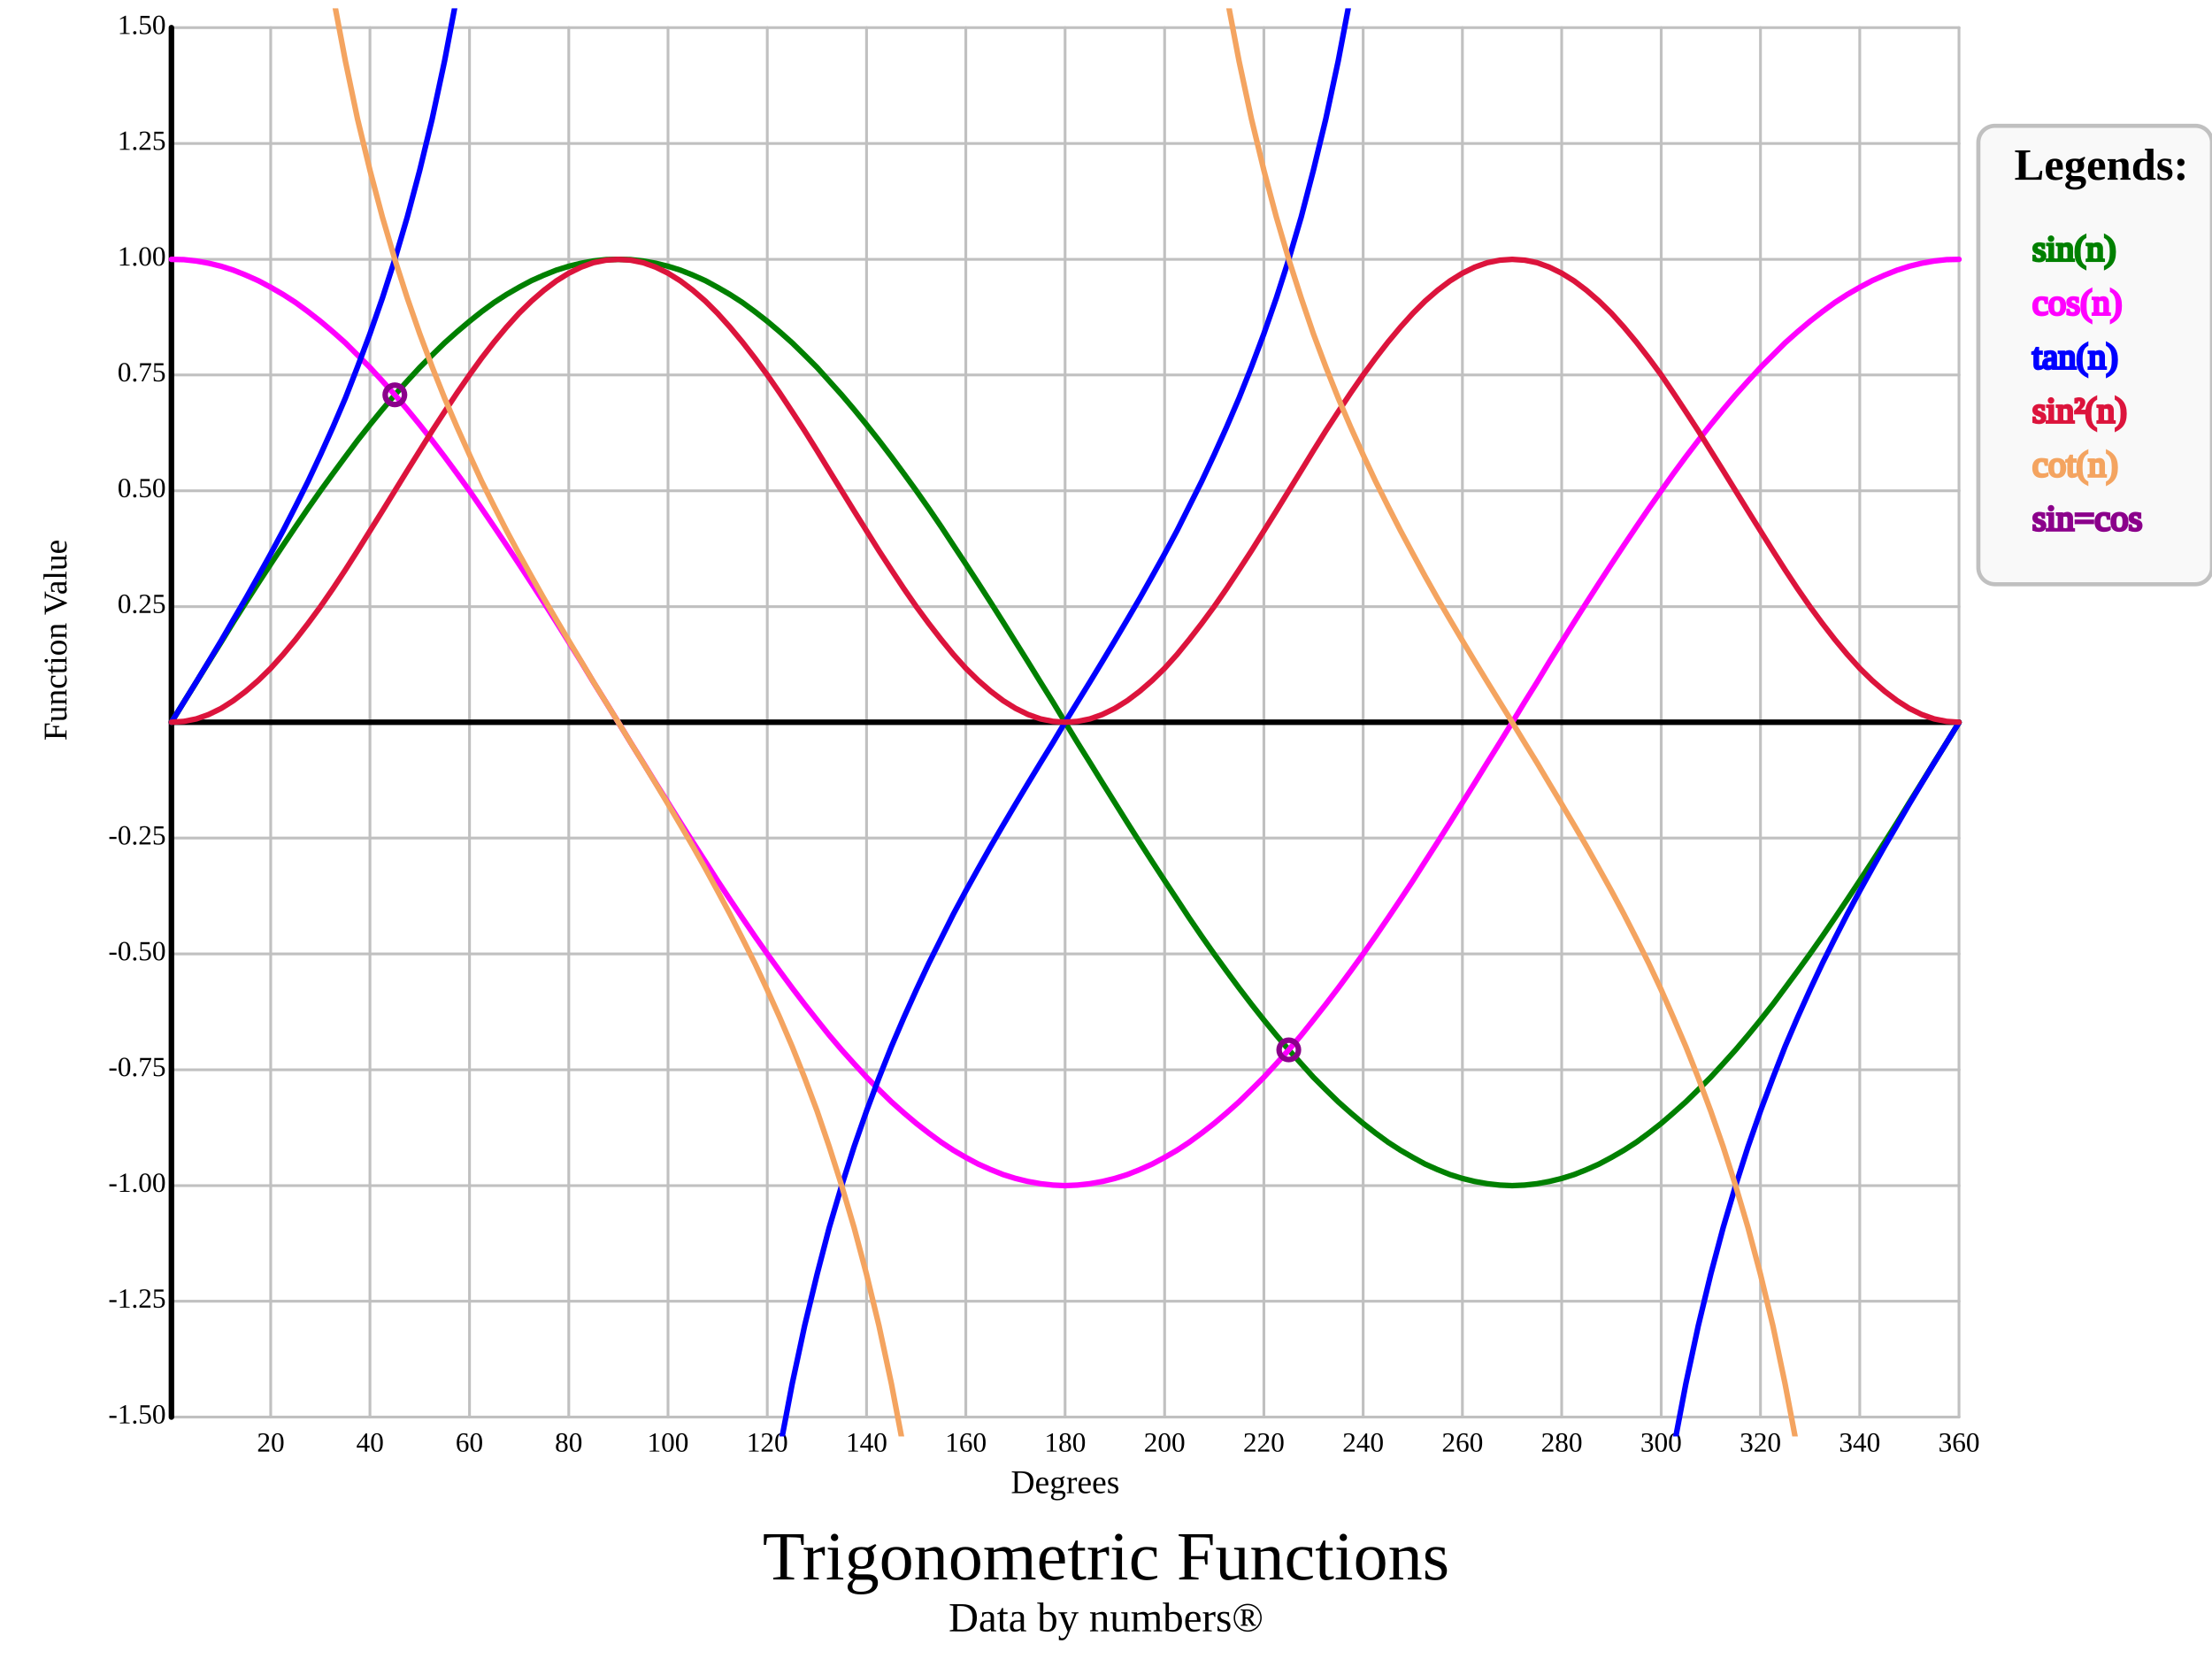
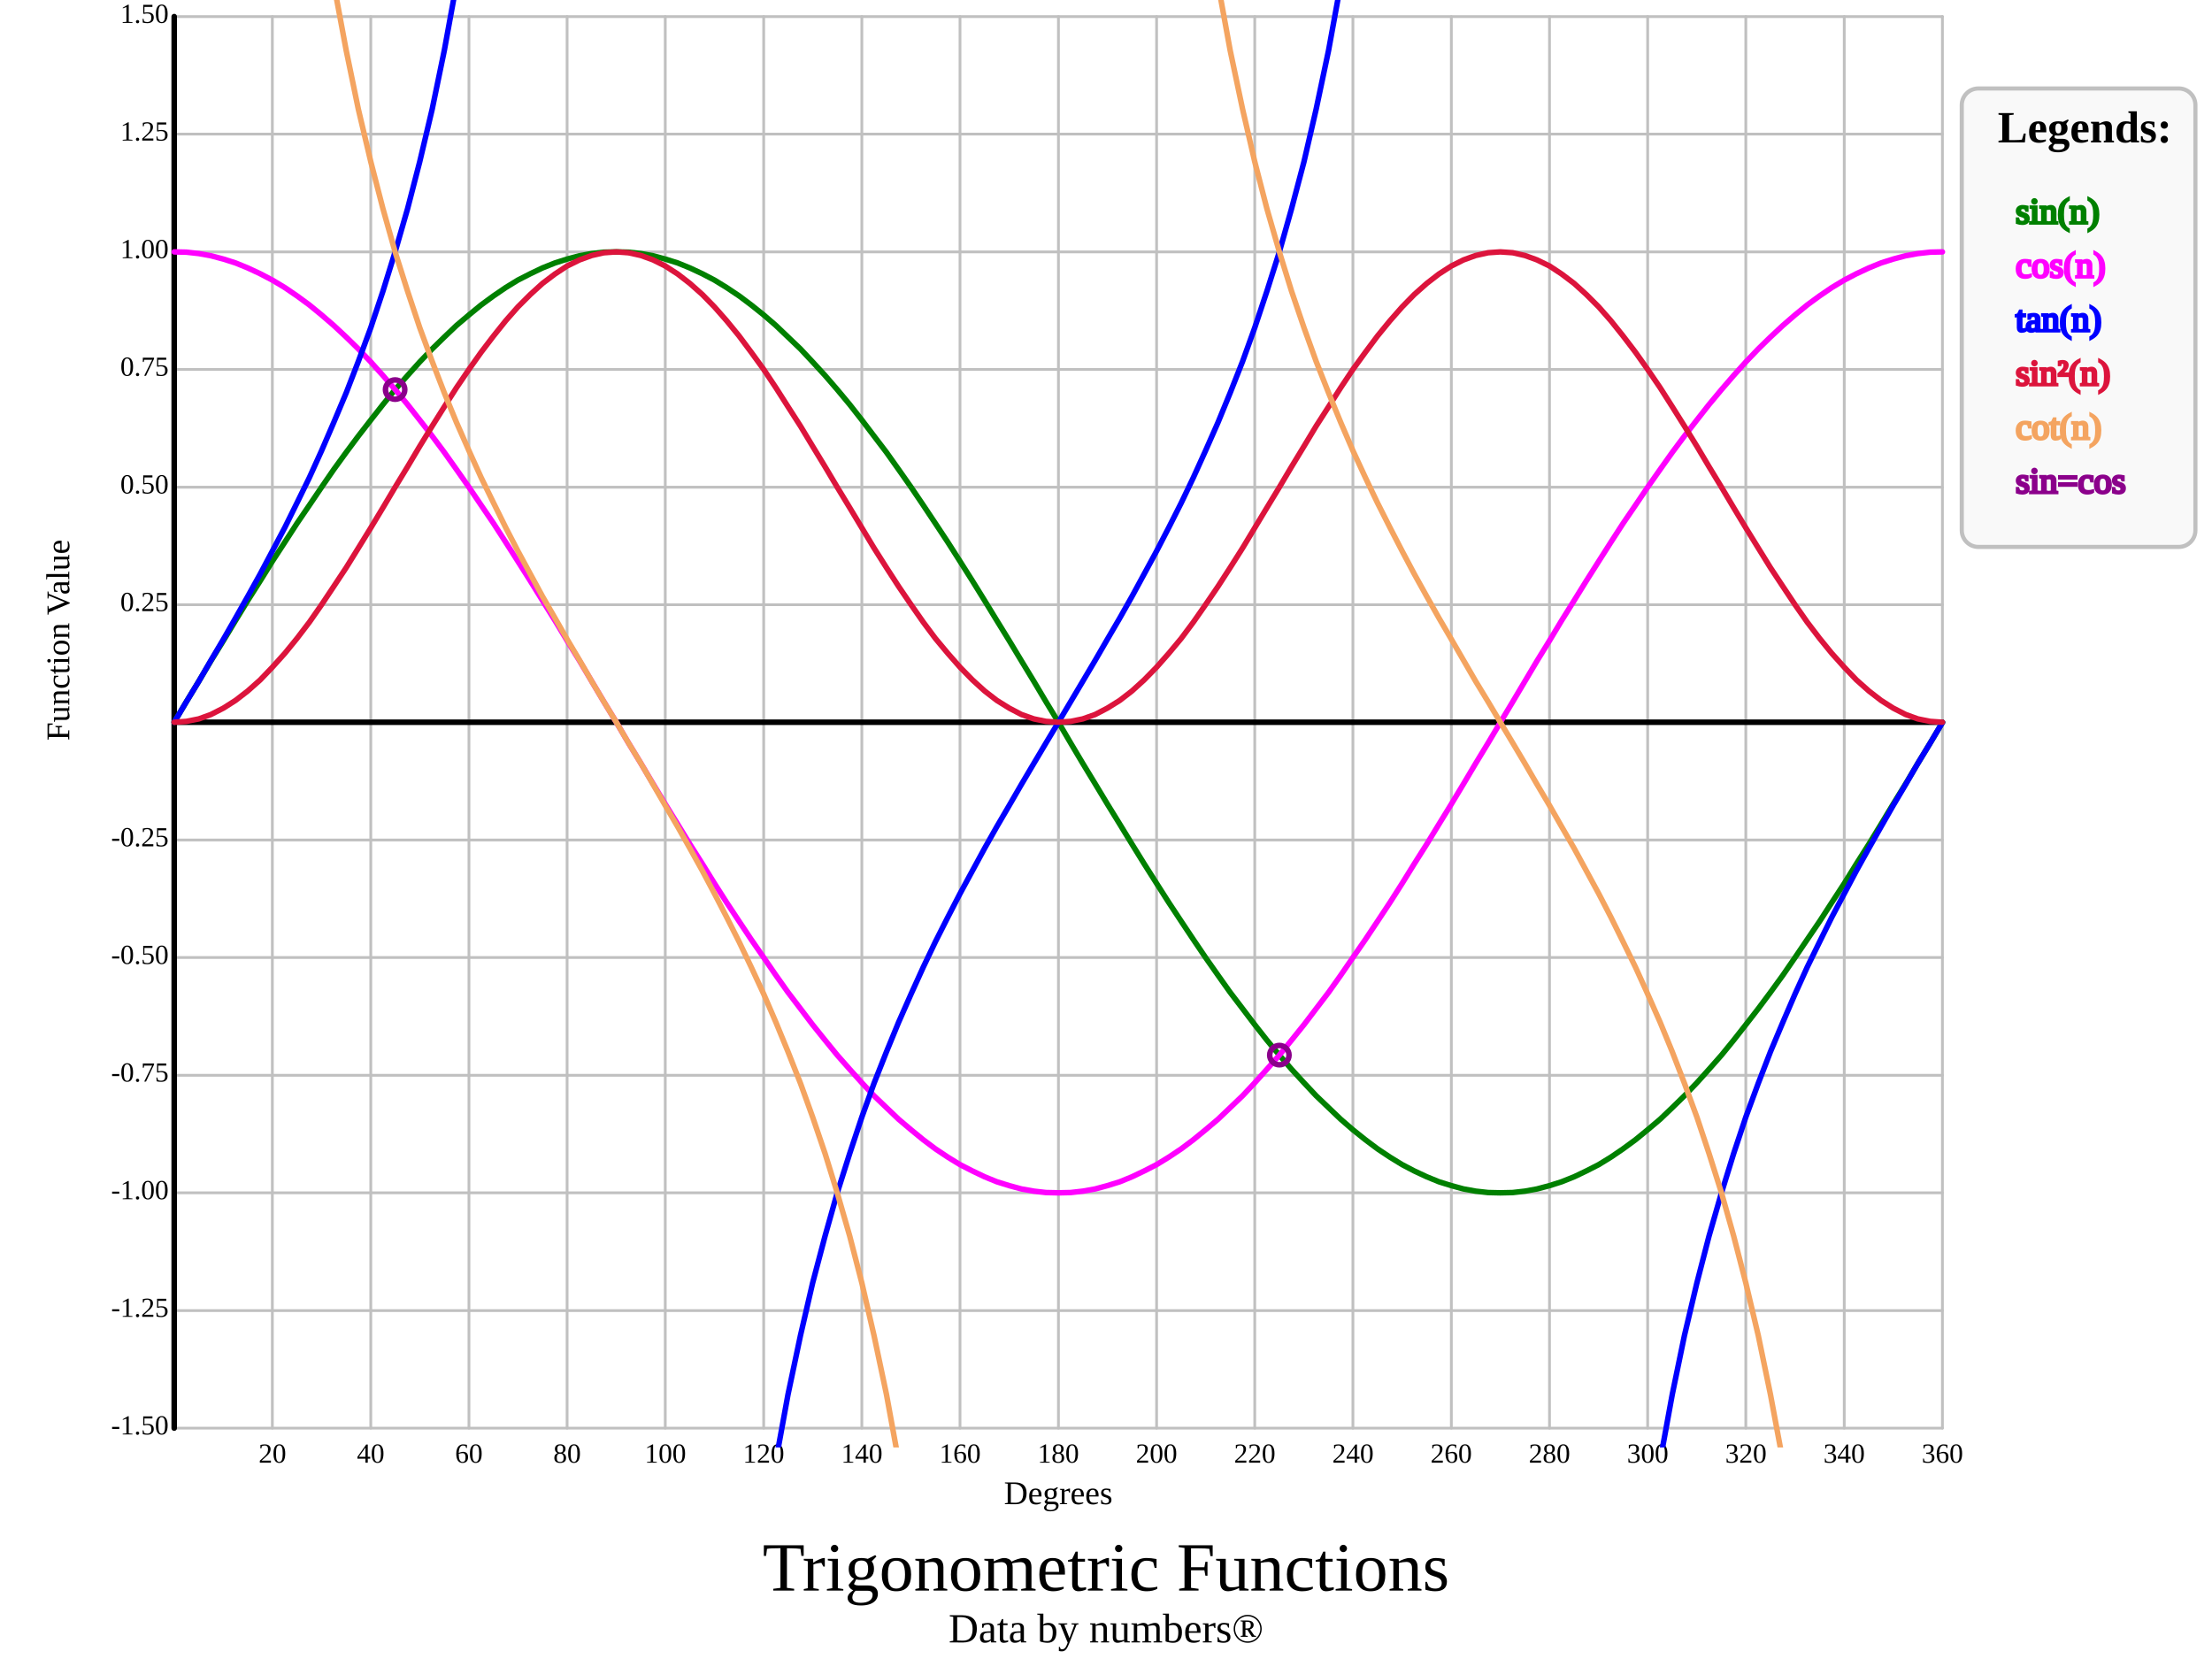
- <svg xmlns="http://www.w3.org/2000/svg" id="ID-68ac2f" width="800" height="600">
+ <svg xmlns="http://www.w3.org/2000/svg" id="svg-ex1" width="800" height="600">
  <style>
- svg#ID-68ac2f { background-color: #ffedcc }
- #ID-68ac2f g.plotarea { opacity: 1.0 }
- #ID-68ac2f g.plotarea path:hover { stroke-width: 5.0 }
- #ID-68ac2f path { stroke-width: 2.0; fill: none; stroke-linecap: round }
- #ID-68ac2f path.axes { stroke: black }
- #ID-68ac2f path.xtick, #ID-68ac2f path.ytick { stroke: silver; stroke-width: 1 }
- #ID-68ac2f text.legends { font-size: 13.0px }
- #ID-68ac2f text.legends.headline { font-size: 16.2px; font-weight: bold }
- #ID-68ac2f text.subtitle { font-size: 15.0px; text-anchor: middle }
- #ID-68ac2f text.title { font-size: 25.0px; text-anchor: middle }
- #ID-68ac2f text.xlabel { font-size: 10.0px; text-anchor: middle }
- #ID-68ac2f text.xtitle { font-size: 12.0px; text-anchor: middle }
- #ID-68ac2f text.ylabel { font-size: 10.0px; text-anchor: end; dominant-baseline: middle }
- #ID-68ac2f text.ytitle { font-size: 12.0px; text-anchor: middle; writing-mode: tb }
- #ID-68ac2f path.plot01 { stroke: #ff0000 }
- #ID-68ac2f text.plot01 { fill: #ff0000; stroke: #ff0000 }
- #ID-68ac2f path.plot02 { stroke: #008000 }
- #ID-68ac2f text.plot02 { fill: #008000; stroke: #008000 }
- #ID-68ac2f path.plot03 { stroke: #ff00ff }
- #ID-68ac2f text.plot03 { fill: #ff00ff; stroke: #ff00ff }
- #ID-68ac2f path.plot04 { stroke: #0000ff }
- #ID-68ac2f text.plot04 { fill: #0000ff; stroke: #0000ff }
- #ID-68ac2f path.plot05 { stroke: #dc143c }
- #ID-68ac2f text.plot05 { fill: #dc143c; stroke: #dc143c }
- #ID-68ac2f path.plot06 { stroke: #f4a460 }
- #ID-68ac2f text.plot06 { fill: #f4a460; stroke: #f4a460 }
- #ID-68ac2f path.plot07 { stroke: #8b008b }
- #ID-68ac2f text.plot07 { fill: #8b008b; stroke: #8b008b }
- #ID-68ac2f rect.legends { fill: silver; stroke: silver; fill-opacity: 0.1; stroke-width: 1.5 }
+ svg#svg-ex1 { background-color: #ffedcc }
+ #svg-ex1 g.plotarea { opacity: 1.0 }
+ #svg-ex1 g.plotarea path:hover { stroke-width: 5.0 }
+ #svg-ex1 path { stroke-width: 2.0; fill: none; stroke-linecap: round }
+ #svg-ex1 path.axes { stroke: black }
+ #svg-ex1 path.xtick, #svg-ex1 path.ytick { stroke: silver; stroke-width: 1 }
+ #svg-ex1 text.legends { font-size: 13.0px }
+ #svg-ex1 text.legends.headline { font-size: 16.2px; font-weight: bold }
+ #svg-ex1 text.subtitle { font-size: 15.0px; text-anchor: middle }
+ #svg-ex1 text.title { font-size: 25.0px; text-anchor: middle }
+ #svg-ex1 text.xlabel { font-size: 10.0px; text-anchor: middle }
+ #svg-ex1 text.xtitle { font-size: 12.0px; text-anchor: middle }
+ #svg-ex1 text.ylabel { font-size: 10.0px; text-anchor: end; dominant-baseline: middle }
+ #svg-ex1 text.ytitle { font-size: 12.0px; text-anchor: middle; writing-mode: tb }
+ #svg-ex1 path.plot01 { stroke: #ff0000 }
+ #svg-ex1 text.plot01 { fill: #ff0000; stroke: #ff0000 }
+ #svg-ex1 path.plot02 { stroke: #008000 }
+ #svg-ex1 text.plot02 { fill: #008000; stroke: #008000 }
+ #svg-ex1 path.plot03 { stroke: #ff00ff }
+ #svg-ex1 text.plot03 { fill: #ff00ff; stroke: #ff00ff }
+ #svg-ex1 path.plot04 { stroke: #0000ff }
+ #svg-ex1 text.plot04 { fill: #0000ff; stroke: #0000ff }
+ #svg-ex1 path.plot05 { stroke: #dc143c }
+ #svg-ex1 text.plot05 { fill: #dc143c; stroke: #dc143c }
+ #svg-ex1 path.plot06 { stroke: #f4a460 }
+ #svg-ex1 text.plot06 { fill: #f4a460; stroke: #f4a460 }
+ #svg-ex1 path.plot07 { stroke: #8b008b }
+ #svg-ex1 text.plot07 { fill: #8b008b; stroke: #8b008b }
+ #svg-ex1 rect.legends { fill: silver; stroke: silver; fill-opacity: 0.1; stroke-width: 1.5 }
</style>
  <defs>
    <clipPath id="plotable">
-       <rect x="55.0" y="3.0" width="660.5" height="516.5" rx="0.0" />
+       <rect x="56.0" y="-1.0" width="653.5" height="524.5" rx="0.0" />
    </clipPath>
  </defs>
-   <path class="xtick" d=" M 97.9,512.5 V 10.0 M 133.8,512.5 V 10.0 M 169.8,512.5 V 10.0 M 205.7,512.5 V 10.0 M 241.6,512.5 V 10.0 M 277.5,512.5 V 10.0 M 313.4,512.5 V 10.0 M 349.3,512.5 V 10.0 M 385.2,512.5 V 10.0 M 421.2,512.5 V 10.0 M 457.1,512.5 V 10.0 M 493.0,512.5 V 10.0 M 528.9,512.5 V 10.0 M 564.8,512.5 V 10.0 M 600.8,512.5 V 10.0 M 636.7,512.5 V 10.0 M 672.6,512.5 V 10.0 M 708.5,512.5 V 10.0 " />
-   <text x="97.92" y="525.00" class="xlabel">20</text>
-   <text x="133.83" y="525.00" class="xlabel">40</text>
-   <text x="169.75" y="525.00" class="xlabel">60</text>
-   <text x="205.67" y="525.00" class="xlabel">80</text>
-   <text x="241.58" y="525.00" class="xlabel">100</text>
-   <text x="277.50" y="525.00" class="xlabel">120</text>
-   <text x="313.42" y="525.00" class="xlabel">140</text>
-   <text x="349.33" y="525.00" class="xlabel">160</text>
-   <text x="385.25" y="525.00" class="xlabel">180</text>
-   <text x="421.17" y="525.00" class="xlabel">200</text>
-   <text x="457.08" y="525.00" class="xlabel">220</text>
-   <text x="493.00" y="525.00" class="xlabel">240</text>
-   <text x="528.92" y="525.00" class="xlabel">260</text>
-   <text x="564.83" y="525.00" class="xlabel">280</text>
-   <text x="600.75" y="525.00" class="xlabel">300</text>
-   <text x="636.67" y="525.00" class="xlabel">320</text>
-   <text x="672.58" y="525.00" class="xlabel">340</text>
-   <text x="708.50" y="525.00" class="xlabel">360</text>
-   <path class="ytick" d=" M 62.0,219.4 H 708.5 M 62.0,303.1 H 708.5 M 62.0,177.5 H 708.5 M 62.0,345.0 H 708.5 M 62.0,135.6 H 708.5 M 62.0,386.9 H 708.5 M 62.0,93.8 H 708.5 M 62.0,428.8 H 708.5 M 62.0,51.9 H 708.5 M 62.0,470.6 H 708.5 M 62.0,10.0 H 708.5 M 62.0,512.5 H 708.5 " />
-   <text x="60.00" y="219.38" class="ylabel">0.25</text>
-   <text x="60.00" y="303.12" class="ylabel">-0.25</text>
-   <text x="60.00" y="177.50" class="ylabel">0.50</text>
-   <text x="60.00" y="345.00" class="ylabel">-0.50</text>
-   <text x="60.00" y="135.62" class="ylabel">0.75</text>
-   <text x="60.00" y="386.88" class="ylabel">-0.75</text>
-   <text x="60.00" y="93.75" class="ylabel">1.00</text>
-   <text x="60.00" y="428.75" class="ylabel">-1.00</text>
-   <text x="60.00" y="51.88" class="ylabel">1.25</text>
-   <text x="60.00" y="470.62" class="ylabel">-1.25</text>
-   <text x="60.00" y="10.00" class="ylabel">1.50</text>
-   <text x="60.00" y="512.50" class="ylabel">-1.50</text>
-   <path class="axes" d=" M 62.0,261.2 H 708.5 M 62.0,512.5 V 10.0 " />
+   <path class="xtick" d=" M 98.5,516.5 V 6.0 M 134.1,516.5 V 6.0 M 169.6,516.5 V 6.0 M 205.1,516.5 V 6.0 M 240.6,516.5 V 6.0 M 276.2,516.5 V 6.0 M 311.7,516.5 V 6.0 M 347.2,516.5 V 6.0 M 382.8,516.5 V 6.0 M 418.3,516.5 V 6.0 M 453.8,516.5 V 6.0 M 489.3,516.5 V 6.0 M 524.9,516.5 V 6.0 M 560.4,516.5 V 6.0 M 595.9,516.5 V 6.0 M 631.4,516.5 V 6.0 M 667.0,516.5 V 6.0 M 702.5,516.5 V 6.0 " />
+   <text x="98.53" y="529.00" class="xlabel">20</text>
+   <text x="134.06" y="529.00" class="xlabel">40</text>
+   <text x="169.58" y="529.00" class="xlabel">60</text>
+   <text x="205.11" y="529.00" class="xlabel">80</text>
+   <text x="240.64" y="529.00" class="xlabel">100</text>
+   <text x="276.17" y="529.00" class="xlabel">120</text>
+   <text x="311.69" y="529.00" class="xlabel">140</text>
+   <text x="347.22" y="529.00" class="xlabel">160</text>
+   <text x="382.75" y="529.00" class="xlabel">180</text>
+   <text x="418.28" y="529.00" class="xlabel">200</text>
+   <text x="453.81" y="529.00" class="xlabel">220</text>
+   <text x="489.33" y="529.00" class="xlabel">240</text>
+   <text x="524.86" y="529.00" class="xlabel">260</text>
+   <text x="560.39" y="529.00" class="xlabel">280</text>
+   <text x="595.92" y="529.00" class="xlabel">300</text>
+   <text x="631.44" y="529.00" class="xlabel">320</text>
+   <text x="666.97" y="529.00" class="xlabel">340</text>
+   <text x="702.50" y="529.00" class="xlabel">360</text>
+   <path class="ytick" d=" M 63.0,218.7 H 702.5 M 63.0,303.8 H 702.5 M 63.0,176.2 H 702.5 M 63.0,346.3 H 702.5 M 63.0,133.6 H 702.5 M 63.0,388.9 H 702.5 M 63.0,91.1 H 702.5 M 63.0,431.4 H 702.5 M 63.0,48.5 H 702.5 M 63.0,474.0 H 702.5 M 63.0,6.0 H 702.5 M 63.0,516.5 H 702.5 " />
+   <text x="61.00" y="218.71" class="ylabel">0.25</text>
+   <text x="61.00" y="303.79" class="ylabel">-0.25</text>
+   <text x="61.00" y="176.17" class="ylabel">0.50</text>
+   <text x="61.00" y="346.33" class="ylabel">-0.50</text>
+   <text x="61.00" y="133.62" class="ylabel">0.75</text>
+   <text x="61.00" y="388.88" class="ylabel">-0.75</text>
+   <text x="61.00" y="91.08" class="ylabel">1.00</text>
+   <text x="61.00" y="431.42" class="ylabel">-1.00</text>
+   <text x="61.00" y="48.54" class="ylabel">1.25</text>
+   <text x="61.00" y="473.96" class="ylabel">-1.25</text>
+   <text x="61.00" y="6.00" class="ylabel">1.50</text>
+   <text x="61.00" y="516.50" class="ylabel">-1.50</text>
+   <path class="axes" d=" M 63.0,261.2 H 702.5 M 63.0,516.5 V 6.0 " />
  <g clip-path="url(#plotable)" class="plotarea">
-     <path class="plot02" d=" M 62.0,261.2 L 66.5,253.9 L 71.0,246.7 L 75.5,239.4 L 80.0,232.2 L 84.4,225.0 L 88.9,217.9 L 93.4,210.9 L 97.9,204.0 L 102.4,197.2 L 106.9,190.5 L 111.4,183.9 L 115.9,177.5 L 120.4,171.3 L 124.9,165.2 L 129.3,159.3 L 133.8,153.6 L 138.3,148.1 L 142.8,142.8 L 147.3,137.8 L 151.8,132.9 L 156.3,128.4 L 160.8,124.0 L 165.3,120.0 L 169.8,116.2 L 174.2,112.7 L 178.7,109.4 L 183.2,106.5 L 187.7,103.9 L 192.2,101.5 L 196.7,99.5 L 201.2,97.7 L 205.7,96.3 L 210.2,95.2 L 214.6,94.4 L 219.1,93.9 L 223.6,93.8 L 228.1,93.9 L 232.6,94.4 L 237.1,95.2 L 241.6,96.3 L 246.1,97.7 L 250.6,99.5 L 255.1,101.5 L 259.5,103.9 L 264.0,106.5 L 268.5,109.4 L 273.0,112.7 L 277.5,116.2 L 282.0,120.0 L 286.5,124.0 L 291.0,128.4 L 295.5,132.9 L 299.9,137.8 L 304.4,142.8 L 308.9,148.1 L 313.4,153.6 L 317.9,159.3 L 322.4,165.2 L 326.9,171.3 L 331.4,177.5 L 335.9,183.9 L 340.4,190.5 L 344.8,197.2 L 349.3,204.0 L 353.8,210.9 L 358.3,217.9 L 362.8,225.0 L 367.3,232.2 L 371.8,239.4 L 376.3,246.7 L 380.8,253.9 L 385.2,261.2 L 389.7,268.6 L 394.2,275.8 L 398.7,283.1 L 403.2,290.3 L 407.7,297.5 L 412.2,304.6 L 416.7,311.6 L 421.2,318.5 L 425.7,325.3 L 430.1,332.0 L 434.6,338.6 L 439.1,345.0 L 443.6,351.2 L 448.1,357.3 L 452.6,363.2 L 457.1,368.9 L 461.6,374.4 L 466.1,379.7 L 470.6,384.7 L 475.0,389.6 L 479.5,394.1 L 484.0,398.5 L 488.5,402.5 L 493.0,406.3 L 497.5,409.8 L 502.0,413.1 L 506.5,416.0 L 511.0,418.6 L 515.4,421.0 L 519.9,423.0 L 524.4,424.8 L 528.9,426.2 L 533.4,427.3 L 537.9,428.1 L 542.4,428.6 L 546.9,428.8 L 551.4,428.6 L 555.9,428.1 L 560.3,427.3 L 564.8,426.2 L 569.3,424.8 L 573.8,423.0 L 578.3,421.0 L 582.8,418.6 L 587.3,416.0 L 591.8,413.1 L 596.3,409.8 L 600.8,406.3 L 605.2,402.5 L 609.7,398.5 L 614.2,394.1 L 618.7,389.6 L 623.2,384.7 L 627.7,379.7 L 632.2,374.4 L 636.7,368.9 L 641.2,363.2 L 645.6,357.3 L 650.1,351.2 L 654.6,345.0 L 659.1,338.6 L 663.6,332.0 L 668.1,325.3 L 672.6,318.5 L 677.1,311.6 L 681.6,304.6 L 686.1,297.5 L 690.5,290.3 L 695.0,283.1 L 699.5,275.8 L 704.0,268.6 L 708.5,261.3 " />
-     <path class="plot03" d=" M 62.0,93.8 L 66.5,93.9 L 71.0,94.4 L 75.5,95.2 L 80.0,96.3 L 84.4,97.7 L 88.9,99.5 L 93.4,101.5 L 97.9,103.9 L 102.4,106.5 L 106.9,109.4 L 111.4,112.7 L 115.9,116.2 L 120.4,120.0 L 124.9,124.0 L 129.3,128.4 L 133.8,132.9 L 138.3,137.8 L 142.8,142.8 L 147.3,148.1 L 151.8,153.6 L 156.3,159.3 L 160.8,165.2 L 165.3,171.3 L 169.8,177.5 L 174.2,183.9 L 178.7,190.5 L 183.2,197.2 L 187.7,204.0 L 192.2,210.9 L 196.7,217.9 L 201.2,225.0 L 205.7,232.2 L 210.2,239.4 L 214.6,246.7 L 219.1,253.9 L 223.6,261.2 L 228.1,268.6 L 232.6,275.8 L 237.1,283.1 L 241.6,290.3 L 246.1,297.5 L 250.6,304.6 L 255.1,311.6 L 259.5,318.5 L 264.0,325.3 L 268.5,332.0 L 273.0,338.6 L 277.5,345.0 L 282.0,351.2 L 286.5,357.3 L 291.0,363.2 L 295.5,368.9 L 299.9,374.4 L 304.4,379.7 L 308.9,384.7 L 313.4,389.6 L 317.9,394.1 L 322.4,398.5 L 326.9,402.5 L 331.4,406.3 L 335.9,409.8 L 340.4,413.1 L 344.8,416.0 L 349.3,418.6 L 353.8,421.0 L 358.3,423.0 L 362.8,424.8 L 367.3,426.2 L 371.8,427.3 L 376.3,428.1 L 380.8,428.6 L 385.2,428.8 L 389.7,428.6 L 394.2,428.1 L 398.7,427.3 L 403.2,426.2 L 407.7,424.8 L 412.2,423.0 L 416.7,421.0 L 421.2,418.6 L 425.7,416.0 L 430.1,413.1 L 434.6,409.8 L 439.1,406.3 L 443.6,402.5 L 448.1,398.5 L 452.6,394.1 L 457.1,389.6 L 461.6,384.7 L 466.1,379.7 L 470.6,374.4 L 475.0,368.9 L 479.5,363.2 L 484.0,357.3 L 488.5,351.2 L 493.0,345.0 L 497.5,338.6 L 502.0,332.0 L 506.5,325.3 L 511.0,318.5 L 515.4,311.6 L 519.9,304.6 L 524.4,297.5 L 528.9,290.3 L 533.4,283.1 L 537.9,275.8 L 542.4,268.6 L 546.9,261.3 L 551.4,253.9 L 555.9,246.7 L 560.3,239.4 L 564.8,232.2 L 569.3,225.0 L 573.8,217.9 L 578.3,210.9 L 582.8,204.0 L 587.3,197.2 L 591.8,190.5 L 596.3,183.9 L 600.8,177.5 L 605.2,171.3 L 609.7,165.2 L 614.2,159.3 L 618.7,153.6 L 623.2,148.1 L 627.7,142.8 L 632.2,137.8 L 636.7,132.9 L 641.2,128.4 L 645.6,124.0 L 650.1,120.0 L 654.6,116.2 L 659.1,112.7 L 663.6,109.4 L 668.1,106.5 L 672.6,103.9 L 677.1,101.5 L 681.6,99.5 L 686.1,97.7 L 690.5,96.3 L 695.0,95.2 L 699.5,94.4 L 704.0,93.9 L 708.5,93.8 " />
-     <path class="plot04" d=" M 62.0,261.2 L 66.5,253.9 L 71.0,246.6 L 75.5,239.2 L 80.0,231.7 L 84.4,224.1 L 88.9,216.4 L 93.4,208.4 L 97.9,200.3 L 102.4,191.9 L 106.9,183.1 L 111.4,174.1 L 115.9,164.5 L 120.4,154.5 L 124.9,144.0 L 129.3,132.7 L 133.8,120.7 L 138.3,107.8 L 142.8,93.8 L 147.3,78.5 L 151.8,61.6 L 156.3,43.0 L 160.8,22.0 L 165.3,-1.7 L 169.8,-28.9 L 174.2,-60.5 L 178.7,-98.0 L 183.2,-143.1 L 187.7,-199.0 L 192.2,-270.0 L 196.7,-300.0 M 205.7,-300.0 M 210.2,-300.0 M 214.6,-300.0 M 219.1,-300.0 M 223.6,-300.0 M 228.1,900.0 M 232.6,900.0 M 237.1,900.0 M 241.6,900.0 M 246.1,900.0 L 250.6,886.4 L 255.1,792.5 L 259.5,721.5 L 264.0,665.6 L 268.5,620.5 L 273.0,583.0 L 277.5,551.4 L 282.0,524.2 L 286.5,500.5 L 291.0,479.5 L 295.5,460.9 L 299.9,444.0 L 304.4,428.8 L 308.9,414.7 L 313.4,401.8 L 317.9,389.8 L 322.4,378.5 L 326.9,368.0 L 331.4,358.0 L 335.9,348.4 L 340.4,339.4 L 344.8,330.6 L 349.3,322.2 L 353.8,314.1 L 358.3,306.1 L 362.8,298.4 L 367.3,290.8 L 371.8,283.3 L 376.3,275.9 L 380.8,268.6 L 385.2,261.2 L 389.7,253.9 L 394.2,246.6 L 398.7,239.2 L 403.2,231.7 L 407.7,224.1 L 412.2,216.4 L 416.7,208.4 L 421.2,200.3 L 425.7,191.9 L 430.1,183.1 L 434.6,174.1 L 439.1,164.5 L 443.6,154.5 L 448.1,144.0 L 452.6,132.7 L 457.1,120.7 L 461.6,107.8 L 466.1,93.8 L 470.6,78.5 L 475.0,61.6 L 479.5,43.0 L 484.0,22.0 L 488.5,-1.7 L 493.0,-28.9 L 497.5,-60.5 L 502.0,-98.0 L 506.5,-143.1 L 511.0,-199.0 L 515.4,-270.0 L 519.9,-300.0 M 528.9,-300.0 M 533.4,-300.0 M 537.9,-300.0 M 542.4,-300.0 M 546.9,-300.0 M 551.4,900.0 M 555.9,900.0 M 560.3,900.0 M 564.8,900.0 M 569.3,900.0 L 573.8,886.4 L 578.3,792.5 L 582.8,721.5 L 587.3,665.6 L 591.8,620.5 L 596.3,583.0 L 600.8,551.4 L 605.2,524.2 L 609.7,500.5 L 614.2,479.5 L 618.7,460.9 L 623.2,444.0 L 627.7,428.8 L 632.2,414.7 L 636.7,401.8 L 641.2,389.8 L 645.6,378.5 L 650.1,368.0 L 654.6,358.0 L 659.1,348.4 L 663.6,339.4 L 668.1,330.6 L 672.6,322.2 L 677.1,314.1 L 681.6,306.1 L 686.1,298.4 L 690.5,290.8 L 695.0,283.3 L 699.5,275.9 L 704.0,268.6 L 708.5,261.3 " />
-     <path class="plot05" d=" M 62.0,261.2 L 66.5,260.9 L 71.0,260.0 L 75.5,258.4 L 80.0,256.2 L 84.4,253.4 L 88.9,250.0 L 93.4,246.1 L 97.9,241.7 L 102.4,236.7 L 106.9,231.3 L 111.4,225.5 L 115.9,219.4 L 120.4,212.9 L 124.9,206.1 L 129.3,199.2 L 133.8,192.0 L 138.3,184.8 L 142.8,177.5 L 147.3,170.2 L 151.8,163.0 L 156.3,155.8 L 160.8,148.9 L 165.3,142.1 L 169.8,135.6 L 174.2,129.5 L 178.7,123.7 L 183.2,118.3 L 187.7,113.3 L 192.2,108.9 L 196.7,105.0 L 201.2,101.6 L 205.7,98.8 L 210.2,96.6 L 214.6,95.0 L 219.1,94.1 L 223.6,93.8 L 228.1,94.1 L 232.6,95.0 L 237.1,96.6 L 241.6,98.8 L 246.1,101.6 L 250.6,105.0 L 255.1,108.9 L 259.5,113.3 L 264.0,118.3 L 268.5,123.7 L 273.0,129.5 L 277.5,135.6 L 282.0,142.1 L 286.5,148.9 L 291.0,155.8 L 295.5,163.0 L 299.9,170.2 L 304.4,177.5 L 308.9,184.8 L 313.4,192.0 L 317.9,199.2 L 322.4,206.1 L 326.9,212.9 L 331.4,219.4 L 335.9,225.5 L 340.4,231.3 L 344.8,236.7 L 349.3,241.7 L 353.8,246.1 L 358.3,250.0 L 362.8,253.4 L 367.3,256.2 L 371.8,258.4 L 376.3,260.0 L 380.8,260.9 L 385.2,261.2 L 389.7,260.9 L 394.2,260.0 L 398.7,258.4 L 403.2,256.2 L 407.7,253.4 L 412.2,250.0 L 416.7,246.1 L 421.2,241.7 L 425.7,236.7 L 430.1,231.3 L 434.6,225.5 L 439.1,219.4 L 443.6,212.9 L 448.1,206.1 L 452.6,199.2 L 457.1,192.0 L 461.6,184.8 L 466.1,177.5 L 470.6,170.2 L 475.0,163.0 L 479.5,155.8 L 484.0,148.9 L 488.5,142.1 L 493.0,135.6 L 497.5,129.5 L 502.0,123.7 L 506.5,118.3 L 511.0,113.3 L 515.4,108.9 L 519.9,105.0 L 524.4,101.6 L 528.9,98.8 L 533.4,96.6 L 537.9,95.0 L 542.4,94.1 L 546.9,93.8 L 551.4,94.1 L 555.9,95.0 L 560.3,96.6 L 564.8,98.8 L 569.3,101.6 L 573.8,105.0 L 578.3,108.9 L 582.8,113.3 L 587.3,118.3 L 591.8,123.7 L 596.3,129.5 L 600.8,135.6 L 605.2,142.1 L 609.7,148.9 L 614.2,155.8 L 618.7,163.0 L 623.2,170.2 L 627.7,177.5 L 632.2,184.8 L 636.7,192.0 L 641.2,199.2 L 645.6,206.1 L 650.1,212.9 L 654.6,219.4 L 659.1,225.5 L 663.6,231.3 L 668.1,236.7 L 672.6,241.7 L 677.1,246.1 L 681.6,250.0 L 686.1,253.4 L 690.5,256.2 L 695.0,258.4 L 699.5,260.0 L 704.0,260.9 L 708.5,261.2 " />
-     <path class="plot06" d=" M 66.5,-300.0 L 71.0,-300.0 M 80.0,-300.0 M 84.4,-300.0 M 88.9,-300.0 L 93.4,-270.0 L 97.9,-199.0 L 102.4,-143.1 L 106.9,-98.0 L 111.4,-60.5 L 115.9,-28.9 L 120.4,-1.7 L 124.9,22.0 L 129.3,43.0 L 133.8,61.6 L 138.3,78.5 L 142.8,93.8 L 147.3,107.8 L 151.8,120.7 L 156.3,132.7 L 160.8,144.0 L 165.3,154.5 L 169.8,164.5 L 174.2,174.1 L 178.7,183.1 L 183.2,191.9 L 187.7,200.3 L 192.2,208.4 L 196.7,216.4 L 201.2,224.1 L 205.7,231.7 L 210.2,239.2 L 214.6,246.6 L 219.1,253.9 L 223.6,261.2 L 228.1,268.6 L 232.6,275.9 L 237.1,283.3 L 241.6,290.8 L 246.1,298.4 L 250.6,306.1 L 255.1,314.1 L 259.5,322.2 L 264.0,330.6 L 268.5,339.4 L 273.0,348.4 L 277.5,358.0 L 282.0,368.0 L 286.5,378.5 L 291.0,389.8 L 295.5,401.8 L 299.9,414.7 L 304.4,428.8 L 308.9,444.0 L 313.4,460.9 L 317.9,479.5 L 322.4,500.5 L 326.9,524.2 L 331.4,551.4 L 335.9,583.0 L 340.4,620.5 L 344.8,665.6 L 349.3,721.5 L 353.8,792.5 L 358.3,886.4 L 362.8,900.0 M 371.8,900.0 M 376.3,900.0 M 380.8,900.0 M 385.2,900.0 M 389.7,-300.0 M 394.2,-300.0 M 398.7,-300.0 M 403.2,-300.0 M 407.7,-300.0 M 412.2,-300.0 L 416.7,-270.0 L 421.2,-199.0 L 425.7,-143.1 L 430.1,-98.0 L 434.6,-60.5 L 439.1,-28.9 L 443.6,-1.7 L 448.1,22.0 L 452.6,43.0 L 457.1,61.6 L 461.6,78.5 L 466.1,93.8 L 470.6,107.8 L 475.0,120.7 L 479.5,132.7 L 484.0,144.0 L 488.5,154.5 L 493.0,164.5 L 497.5,174.1 L 502.0,183.1 L 506.5,191.9 L 511.0,200.3 L 515.4,208.4 L 519.9,216.4 L 524.4,224.1 L 528.9,231.7 L 533.4,239.2 L 537.9,246.6 L 542.4,253.9 L 546.9,261.2 L 551.4,268.6 L 555.9,275.9 L 560.3,283.3 L 564.8,290.8 L 569.3,298.4 L 573.8,306.1 L 578.3,314.1 L 582.8,322.2 L 587.3,330.6 L 591.8,339.4 L 596.3,348.4 L 600.8,358.0 L 605.2,368.0 L 609.7,378.5 L 614.2,389.8 L 618.7,401.8 L 623.2,414.7 L 627.7,428.8 L 632.2,444.0 L 636.7,460.9 L 641.2,479.5 L 645.6,500.5 L 650.1,524.2 L 654.6,551.4 L 659.1,583.0 L 663.6,620.5 L 668.1,665.6 L 672.6,721.5 L 677.1,792.5 L 681.6,886.4 L 686.1,900.0 M 695.0,900.0 M 699.5,900.0 M 704.0,900.0 M 708.5,900.0 " />
-     <path class="plot07" d=" M 142.8,142.8 m 0.0,-3.5 a 3.5,3.5,0.0,1,1,0.0,7.0 a 3.5,3.5,0.0,1,1,0.0,-7.0 m 0.0,3.5 M 466.1,379.7 m 0.0,-3.5 a 3.5,3.5,0.0,1,1,0.0,7.0 a 3.5,3.5,0.0,1,1,0.0,-7.0 m 0.0,3.5 " />
+     <path class="plot02" d=" M 63.0,261.2 L 67.4,253.8 L 71.9,246.4 L 76.3,239.0 L 80.8,231.7 L 85.2,224.4 L 89.6,217.2 L 94.1,210.1 L 98.5,203.0 L 103.0,196.1 L 107.4,189.3 L 111.9,182.7 L 116.3,176.2 L 120.7,169.8 L 125.2,163.6 L 129.6,157.7 L 134.1,151.9 L 138.5,146.3 L 142.9,140.9 L 147.4,135.8 L 151.8,130.9 L 156.3,126.2 L 160.7,121.9 L 165.1,117.7 L 169.6,113.9 L 174.0,110.3 L 178.5,107.0 L 182.9,104.0 L 187.3,101.3 L 191.8,99.0 L 196.2,96.9 L 200.7,95.1 L 205.1,93.7 L 209.6,92.5 L 214.0,91.7 L 218.4,91.2 L 222.9,91.1 L 227.3,91.2 L 231.8,91.7 L 236.2,92.5 L 240.6,93.7 L 245.1,95.1 L 249.5,96.9 L 254.0,99.0 L 258.4,101.3 L 262.8,104.0 L 267.3,107.0 L 271.7,110.3 L 276.2,113.9 L 280.6,117.7 L 285.0,121.9 L 289.5,126.2 L 293.9,130.9 L 298.4,135.8 L 302.8,140.9 L 307.3,146.3 L 311.7,151.9 L 316.1,157.7 L 320.6,163.6 L 325.0,169.8 L 329.5,176.2 L 333.9,182.7 L 338.3,189.3 L 342.8,196.1 L 347.2,203.0 L 351.7,210.1 L 356.1,217.2 L 360.5,224.4 L 365.0,231.7 L 369.4,239.0 L 373.9,246.4 L 378.3,253.8 L 382.8,261.2 L 387.2,268.7 L 391.6,276.1 L 396.1,283.5 L 400.5,290.8 L 405.0,298.1 L 409.4,305.3 L 413.8,312.4 L 418.3,319.5 L 422.7,326.4 L 427.2,333.2 L 431.6,339.8 L 436.0,346.3 L 440.5,352.7 L 444.9,358.9 L 449.4,364.8 L 453.8,370.6 L 458.2,376.2 L 462.7,381.6 L 467.1,386.7 L 471.6,391.6 L 476.0,396.3 L 480.5,400.6 L 484.9,404.8 L 489.3,408.6 L 493.8,412.2 L 498.2,415.5 L 502.7,418.5 L 507.1,421.2 L 511.5,423.5 L 516.0,425.6 L 520.4,427.4 L 524.9,428.8 L 529.3,430.0 L 533.7,430.8 L 538.2,431.3 L 542.6,431.4 L 547.1,431.3 L 551.5,430.8 L 555.9,430.0 L 560.4,428.8 L 564.8,427.4 L 569.3,425.6 L 573.7,423.5 L 578.2,421.2 L 582.6,418.5 L 587.0,415.5 L 591.5,412.2 L 595.9,408.6 L 600.4,404.8 L 604.8,400.6 L 609.2,396.3 L 613.7,391.6 L 618.1,386.7 L 622.6,381.6 L 627.0,376.2 L 631.4,370.6 L 635.9,364.8 L 640.3,358.9 L 644.8,352.7 L 649.2,346.3 L 653.6,339.8 L 658.1,333.2 L 662.5,326.4 L 667.0,319.5 L 671.4,312.4 L 675.9,305.3 L 680.3,298.1 L 684.7,290.8 L 689.2,283.5 L 693.6,276.1 L 698.1,268.7 L 702.5,261.3 " />
+     <path class="plot03" d=" M 63.0,91.1 L 67.4,91.2 L 71.9,91.7 L 76.3,92.5 L 80.8,93.7 L 85.2,95.1 L 89.6,96.9 L 94.1,99.0 L 98.5,101.3 L 103.0,104.0 L 107.4,107.0 L 111.9,110.3 L 116.3,113.9 L 120.7,117.7 L 125.2,121.9 L 129.6,126.2 L 134.1,130.9 L 138.5,135.8 L 142.9,140.9 L 147.4,146.3 L 151.8,151.9 L 156.3,157.7 L 160.7,163.6 L 165.1,169.8 L 169.6,176.2 L 174.0,182.7 L 178.5,189.3 L 182.9,196.1 L 187.3,203.0 L 191.8,210.1 L 196.2,217.2 L 200.7,224.4 L 205.1,231.7 L 209.6,239.0 L 214.0,246.4 L 218.4,253.8 L 222.9,261.2 L 227.3,268.7 L 231.8,276.1 L 236.2,283.5 L 240.6,290.8 L 245.1,298.1 L 249.5,305.3 L 254.0,312.4 L 258.4,319.5 L 262.8,326.4 L 267.3,333.2 L 271.7,339.8 L 276.2,346.3 L 280.6,352.7 L 285.0,358.9 L 289.5,364.8 L 293.9,370.6 L 298.4,376.2 L 302.8,381.6 L 307.3,386.7 L 311.7,391.6 L 316.1,396.3 L 320.6,400.6 L 325.0,404.8 L 329.5,408.6 L 333.9,412.2 L 338.3,415.5 L 342.8,418.5 L 347.2,421.2 L 351.7,423.5 L 356.1,425.6 L 360.5,427.4 L 365.0,428.8 L 369.4,430.0 L 373.9,430.8 L 378.3,431.3 L 382.8,431.4 L 387.2,431.3 L 391.6,430.8 L 396.1,430.0 L 400.5,428.8 L 405.0,427.4 L 409.4,425.6 L 413.8,423.5 L 418.3,421.2 L 422.7,418.5 L 427.2,415.5 L 431.6,412.2 L 436.0,408.6 L 440.5,404.8 L 444.9,400.6 L 449.4,396.3 L 453.8,391.6 L 458.2,386.7 L 462.7,381.6 L 467.1,376.2 L 471.6,370.6 L 476.0,364.8 L 480.5,358.9 L 484.9,352.7 L 489.3,346.3 L 493.8,339.8 L 498.2,333.2 L 502.7,326.4 L 507.1,319.5 L 511.5,312.4 L 516.0,305.3 L 520.4,298.1 L 524.9,290.8 L 529.3,283.5 L 533.7,276.1 L 538.2,268.7 L 542.6,261.3 L 547.1,253.8 L 551.5,246.4 L 555.9,239.0 L 560.4,231.7 L 564.8,224.4 L 569.3,217.2 L 573.7,210.1 L 578.2,203.0 L 582.6,196.1 L 587.0,189.3 L 591.5,182.7 L 595.9,176.2 L 600.4,169.8 L 604.8,163.6 L 609.2,157.7 L 613.7,151.9 L 618.1,146.3 L 622.6,140.9 L 627.0,135.8 L 631.4,130.9 L 635.9,126.2 L 640.3,121.9 L 644.8,117.7 L 649.2,113.9 L 653.6,110.3 L 658.1,107.0 L 662.5,104.0 L 667.0,101.3 L 671.4,99.0 L 675.9,96.9 L 680.3,95.1 L 684.7,93.7 L 689.2,92.5 L 693.6,91.7 L 698.1,91.2 L 702.5,91.1 " />
+     <path class="plot04" d=" M 63.0,261.2 L 67.4,253.8 L 71.9,246.4 L 76.3,238.8 L 80.8,231.2 L 85.2,223.5 L 89.6,215.7 L 94.1,207.6 L 98.5,199.3 L 103.0,190.8 L 107.4,181.9 L 111.9,172.7 L 116.3,163.0 L 120.7,152.8 L 125.2,142.1 L 129.6,130.7 L 134.1,118.5 L 138.5,105.3 L 142.9,91.1 L 147.4,75.5 L 151.8,58.5 L 156.3,39.5 L 160.7,18.2 L 165.1,-5.9 L 169.6,-33.5 L 174.0,-65.6 L 178.5,-103.7 L 182.9,-149.6 L 187.3,-206.3 L 191.8,-278.4 L 196.2,-300.0 M 205.1,-300.0 M 209.6,-300.0 M 214.0,-300.0 M 218.4,-300.0 M 222.9,-300.0 M 227.3,900.0 M 231.8,900.0 M 236.2,900.0 M 240.6,900.0 M 245.1,900.0 L 249.5,896.3 L 254.0,800.9 L 258.4,728.8 L 262.8,672.1 L 267.3,626.2 L 271.7,588.1 L 276.2,556.0 L 280.6,528.4 L 285.0,504.3 L 289.5,483.0 L 293.9,464.0 L 298.4,447.0 L 302.8,431.4 L 307.3,417.2 L 311.7,404.0 L 316.1,391.8 L 320.6,380.4 L 325.0,369.7 L 329.5,359.5 L 333.9,349.8 L 338.3,340.6 L 342.8,331.7 L 347.2,323.2 L 351.7,314.9 L 356.1,306.8 L 360.5,299.0 L 365.0,291.3 L 369.4,283.7 L 373.9,276.1 L 378.3,268.7 L 382.8,261.2 L 387.2,253.8 L 391.6,246.4 L 396.1,238.8 L 400.5,231.2 L 405.0,223.5 L 409.4,215.7 L 413.8,207.6 L 418.3,199.3 L 422.7,190.8 L 427.2,181.9 L 431.6,172.7 L 436.0,163.0 L 440.5,152.8 L 444.9,142.1 L 449.4,130.7 L 453.8,118.5 L 458.2,105.3 L 462.7,91.1 L 467.1,75.5 L 471.6,58.5 L 476.0,39.5 L 480.5,18.2 L 484.9,-5.9 L 489.3,-33.5 L 493.8,-65.6 L 498.2,-103.7 L 502.7,-149.6 L 507.1,-206.3 L 511.5,-278.4 L 516.0,-300.0 M 524.9,-300.0 M 529.3,-300.0 M 533.7,-300.0 M 538.2,-300.0 M 542.6,-300.0 M 547.1,900.0 M 551.5,900.0 M 555.9,900.0 M 560.4,900.0 M 564.8,900.0 L 569.3,896.3 L 573.7,800.9 L 578.2,728.8 L 582.6,672.1 L 587.0,626.2 L 591.5,588.1 L 595.9,556.0 L 600.4,528.4 L 604.8,504.3 L 609.2,483.0 L 613.7,464.0 L 618.1,447.0 L 622.6,431.4 L 627.0,417.2 L 631.4,404.0 L 635.9,391.8 L 640.3,380.4 L 644.8,369.7 L 649.2,359.5 L 653.6,349.8 L 658.1,340.6 L 662.5,331.7 L 667.0,323.2 L 671.4,314.9 L 675.9,306.8 L 680.3,299.0 L 684.7,291.3 L 689.2,283.7 L 693.6,276.1 L 698.1,268.7 L 702.5,261.3 " />
+     <path class="plot05" d=" M 63.0,261.2 L 67.4,260.9 L 71.9,260.0 L 76.3,258.4 L 80.8,256.1 L 85.2,253.3 L 89.6,249.9 L 94.1,245.9 L 98.5,241.3 L 103.0,236.3 L 107.4,230.9 L 111.9,225.0 L 116.3,218.7 L 120.7,212.1 L 125.2,205.3 L 129.6,198.2 L 134.1,190.9 L 138.5,183.6 L 142.9,176.2 L 147.4,168.8 L 151.8,161.4 L 156.3,154.1 L 160.7,147.1 L 165.1,140.2 L 169.6,133.6 L 174.0,127.4 L 178.5,121.5 L 182.9,116.0 L 187.3,111.0 L 191.8,106.5 L 196.2,102.5 L 200.7,99.1 L 205.1,96.2 L 209.6,94.0 L 214.0,92.4 L 218.4,91.4 L 222.9,91.1 L 227.3,91.4 L 231.8,92.4 L 236.2,94.0 L 240.6,96.2 L 245.1,99.1 L 249.5,102.5 L 254.0,106.5 L 258.4,111.0 L 262.8,116.0 L 267.3,121.5 L 271.7,127.4 L 276.2,133.6 L 280.6,140.2 L 285.0,147.1 L 289.5,154.1 L 293.9,161.4 L 298.4,168.8 L 302.8,176.2 L 307.3,183.6 L 311.7,190.9 L 316.1,198.2 L 320.6,205.3 L 325.0,212.1 L 329.5,218.7 L 333.9,225.0 L 338.3,230.9 L 342.8,236.3 L 347.2,241.3 L 351.7,245.9 L 356.1,249.9 L 360.5,253.3 L 365.0,256.1 L 369.4,258.4 L 373.9,260.0 L 378.3,260.9 L 382.8,261.2 L 387.2,260.9 L 391.6,260.0 L 396.1,258.4 L 400.5,256.1 L 405.0,253.3 L 409.4,249.9 L 413.8,245.9 L 418.3,241.3 L 422.7,236.3 L 427.2,230.9 L 431.6,225.0 L 436.0,218.7 L 440.5,212.1 L 444.9,205.3 L 449.4,198.2 L 453.8,190.9 L 458.2,183.6 L 462.7,176.2 L 467.1,168.8 L 471.6,161.4 L 476.0,154.1 L 480.5,147.1 L 484.9,140.2 L 489.3,133.6 L 493.8,127.4 L 498.2,121.5 L 502.7,116.0 L 507.1,111.0 L 511.5,106.5 L 516.0,102.5 L 520.4,99.1 L 524.9,96.2 L 529.3,94.0 L 533.7,92.4 L 538.2,91.4 L 542.6,91.1 L 547.1,91.4 L 551.5,92.4 L 555.9,94.0 L 560.4,96.2 L 564.8,99.1 L 569.3,102.5 L 573.7,106.5 L 578.2,111.0 L 582.6,116.0 L 587.0,121.5 L 591.5,127.4 L 595.9,133.6 L 600.4,140.2 L 604.8,147.1 L 609.2,154.1 L 613.7,161.4 L 618.1,168.8 L 622.6,176.2 L 627.0,183.6 L 631.4,190.9 L 635.9,198.2 L 640.3,205.3 L 644.8,212.1 L 649.2,218.7 L 653.6,225.0 L 658.1,230.9 L 662.5,236.3 L 667.0,241.3 L 671.4,245.9 L 675.9,249.9 L 680.3,253.3 L 684.7,256.1 L 689.2,258.4 L 693.6,260.0 L 698.1,260.9 L 702.5,261.2 " />
+     <path class="plot06" d=" M 67.4,-300.0 L 71.9,-300.0 M 80.8,-300.0 M 85.2,-300.0 M 89.6,-300.0 L 94.1,-278.4 L 98.5,-206.3 L 103.0,-149.6 L 107.4,-103.7 L 111.9,-65.6 L 116.3,-33.5 L 120.7,-5.9 L 125.2,18.2 L 129.6,39.5 L 134.1,58.5 L 138.5,75.5 L 142.9,91.1 L 147.4,105.3 L 151.8,118.5 L 156.3,130.7 L 160.7,142.1 L 165.1,152.8 L 169.6,163.0 L 174.0,172.7 L 178.5,181.9 L 182.9,190.8 L 187.3,199.3 L 191.8,207.6 L 196.2,215.7 L 200.7,223.5 L 205.1,231.2 L 209.6,238.8 L 214.0,246.4 L 218.4,253.8 L 222.9,261.2 L 227.3,268.7 L 231.8,276.1 L 236.2,283.7 L 240.6,291.3 L 245.1,299.0 L 249.5,306.8 L 254.0,314.9 L 258.4,323.2 L 262.8,331.7 L 267.3,340.6 L 271.7,349.8 L 276.2,359.5 L 280.6,369.7 L 285.0,380.4 L 289.5,391.8 L 293.9,404.0 L 298.4,417.2 L 302.8,431.4 L 307.3,447.0 L 311.7,464.0 L 316.1,483.0 L 320.6,504.3 L 325.0,528.4 L 329.5,556.0 L 333.9,588.1 L 338.3,626.2 L 342.8,672.1 L 347.2,728.8 L 351.7,800.9 L 356.1,896.3 L 360.5,900.0 M 369.4,900.0 M 373.9,900.0 M 378.3,900.0 M 382.8,900.0 M 387.2,-300.0 M 391.6,-300.0 M 396.1,-300.0 M 400.5,-300.0 M 405.0,-300.0 M 409.4,-300.0 L 413.8,-278.4 L 418.3,-206.3 L 422.7,-149.6 L 427.2,-103.7 L 431.6,-65.6 L 436.0,-33.5 L 440.5,-5.9 L 444.9,18.2 L 449.4,39.5 L 453.8,58.5 L 458.2,75.5 L 462.7,91.1 L 467.1,105.3 L 471.6,118.5 L 476.0,130.7 L 480.5,142.1 L 484.9,152.8 L 489.3,163.0 L 493.8,172.7 L 498.2,181.9 L 502.7,190.8 L 507.1,199.3 L 511.5,207.6 L 516.0,215.7 L 520.4,223.5 L 524.9,231.2 L 529.3,238.8 L 533.7,246.4 L 538.2,253.8 L 542.6,261.2 L 547.1,268.7 L 551.5,276.1 L 555.9,283.7 L 560.4,291.3 L 564.8,299.0 L 569.3,306.8 L 573.7,314.9 L 578.2,323.2 L 582.6,331.7 L 587.0,340.6 L 591.5,349.8 L 595.9,359.5 L 600.4,369.7 L 604.8,380.4 L 609.2,391.8 L 613.7,404.0 L 618.1,417.2 L 622.6,431.4 L 627.0,447.0 L 631.4,464.0 L 635.9,483.0 L 640.3,504.3 L 644.8,528.4 L 649.2,556.0 L 653.6,588.1 L 658.1,626.2 L 662.5,672.1 L 667.0,728.8 L 671.4,800.9 L 675.9,896.3 L 680.3,900.0 M 689.2,900.0 M 693.6,900.0 M 698.1,900.0 M 702.5,900.0 " />
+     <path class="plot07" d=" M 142.9,140.9 m 0.0,-3.5 a 3.5,3.5,0.0,1,1,0.0,7.0 a 3.5,3.5,0.0,1,1,0.0,-7.0 m 0.0,3.5 M 462.7,381.6 m 0.0,-3.5 a 3.5,3.5,0.0,1,1,0.0,7.0 a 3.5,3.5,0.0,1,1,0.0,-7.0 m 0.0,3.5 " />
  </g>
-   <text x="385.25" y="540.00" class="xtitle">Degrees</text>
-   <text x="-20.00" y="-261.25" class="ytitle" transform="rotate(180)">Function Value</text>
-   <rect x="715.5" y="45.5" width="84.5" height="165.8" rx="6.0" class="legends" />
-   <text x="728.50" y="65.00" class="legends headline">Legends:</text>
-   <text x="735.00" y="94.25" class="legends plot02">sin(n)</text>
-   <text x="735.00" y="113.75" class="legends plot03">cos(n)</text>
-   <text x="735.00" y="133.25" class="legends plot04">tan(n)</text>
-   <text x="735.00" y="152.75" class="legends plot05">sin²(n)</text>
-   <text x="735.00" y="172.25" class="legends plot06">cot(n)</text>
-   <text x="735.00" y="191.75" class="legends plot07">sin=cos</text>
-   <text x="400.00" y="590.00" class="subtitle">Data by numbers®</text>
-   <text x="400.00" y="571.25" class="title">Trigonometric Functions</text>
+   <text x="382.75" y="544.00" class="xtitle">Degrees</text>
+   <text x="-21.00" y="-261.25" class="ytitle" transform="rotate(180)">Function Value</text>
+   <rect x="709.5" y="32.0" width="84.5" height="165.8" rx="6.0" class="legends" />
+   <text x="722.50" y="51.50" class="legends headline">Legends:</text>
+   <text x="729.00" y="80.75" class="legends plot02">sin(n)</text>
+   <text x="729.00" y="100.25" class="legends plot03">cos(n)</text>
+   <text x="729.00" y="119.75" class="legends plot04">tan(n)</text>
+   <text x="729.00" y="139.25" class="legends plot05">sin²(n)</text>
+   <text x="729.00" y="158.75" class="legends plot06">cot(n)</text>
+   <text x="729.00" y="178.25" class="legends plot07">sin=cos</text>
+   <text x="400.00" y="594.00" class="subtitle">Data by numbers®</text>
+   <text x="400.00" y="575.25" class="title">Trigonometric Functions</text>
</svg>
